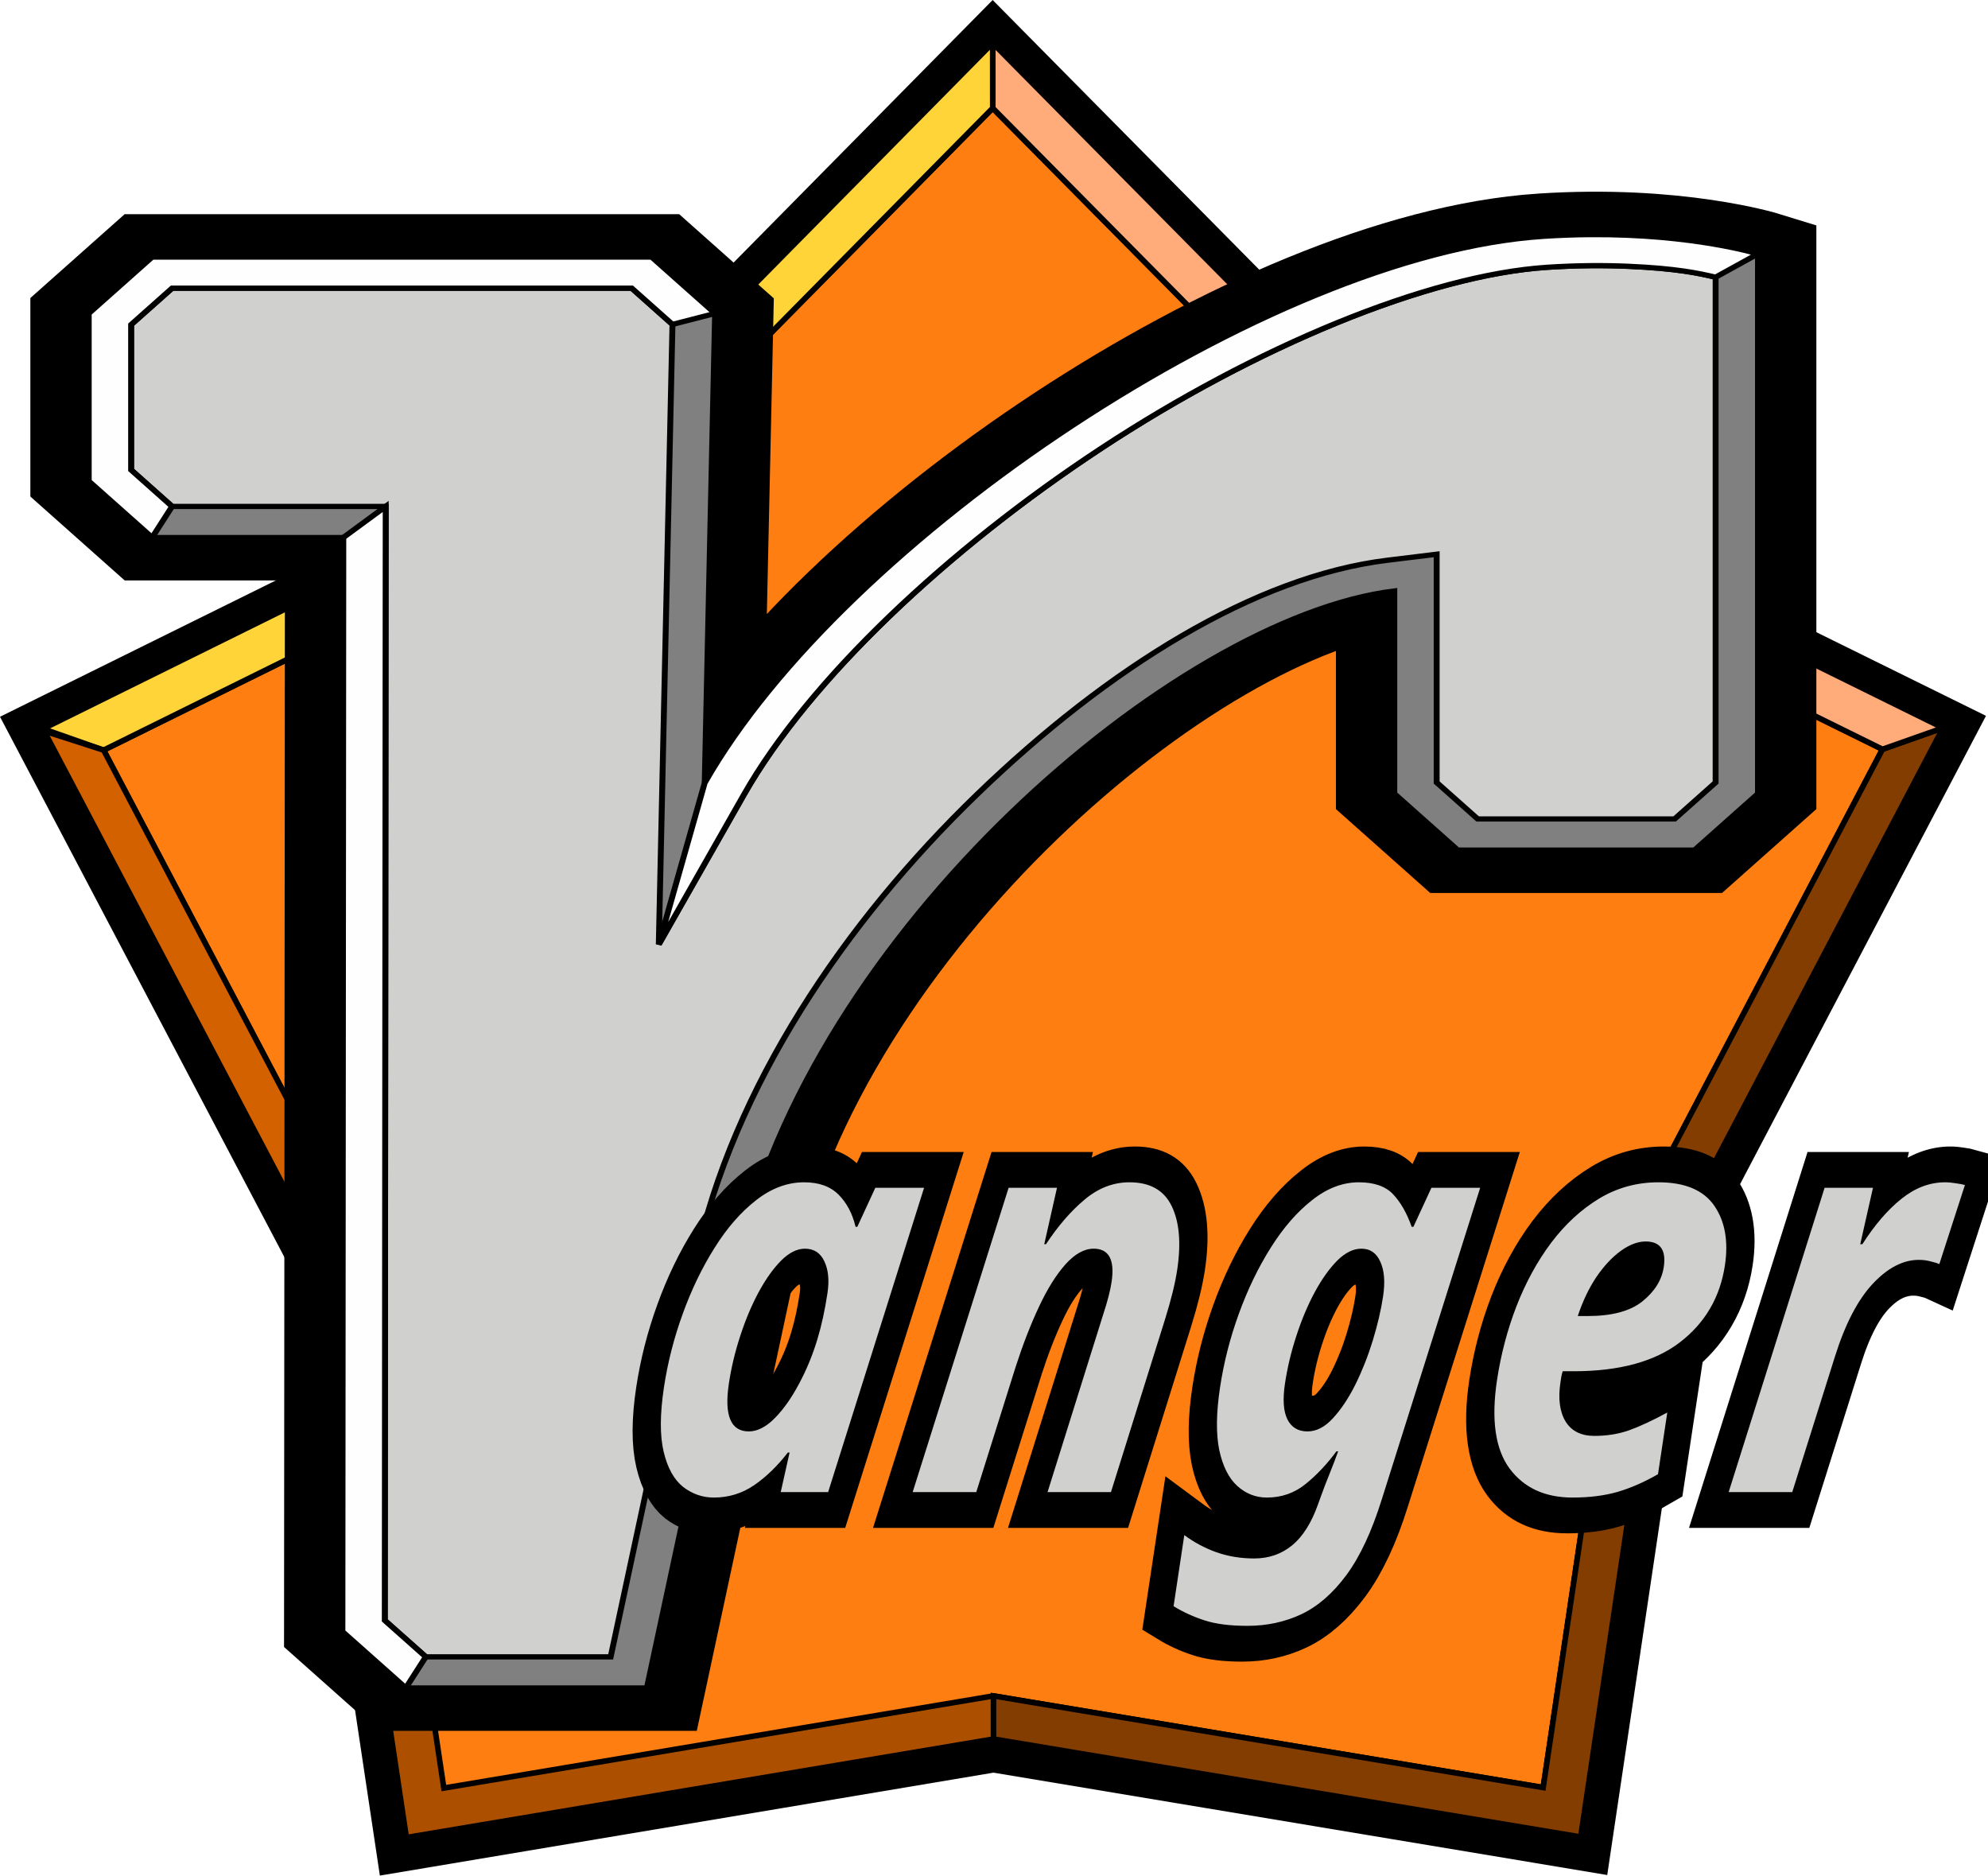
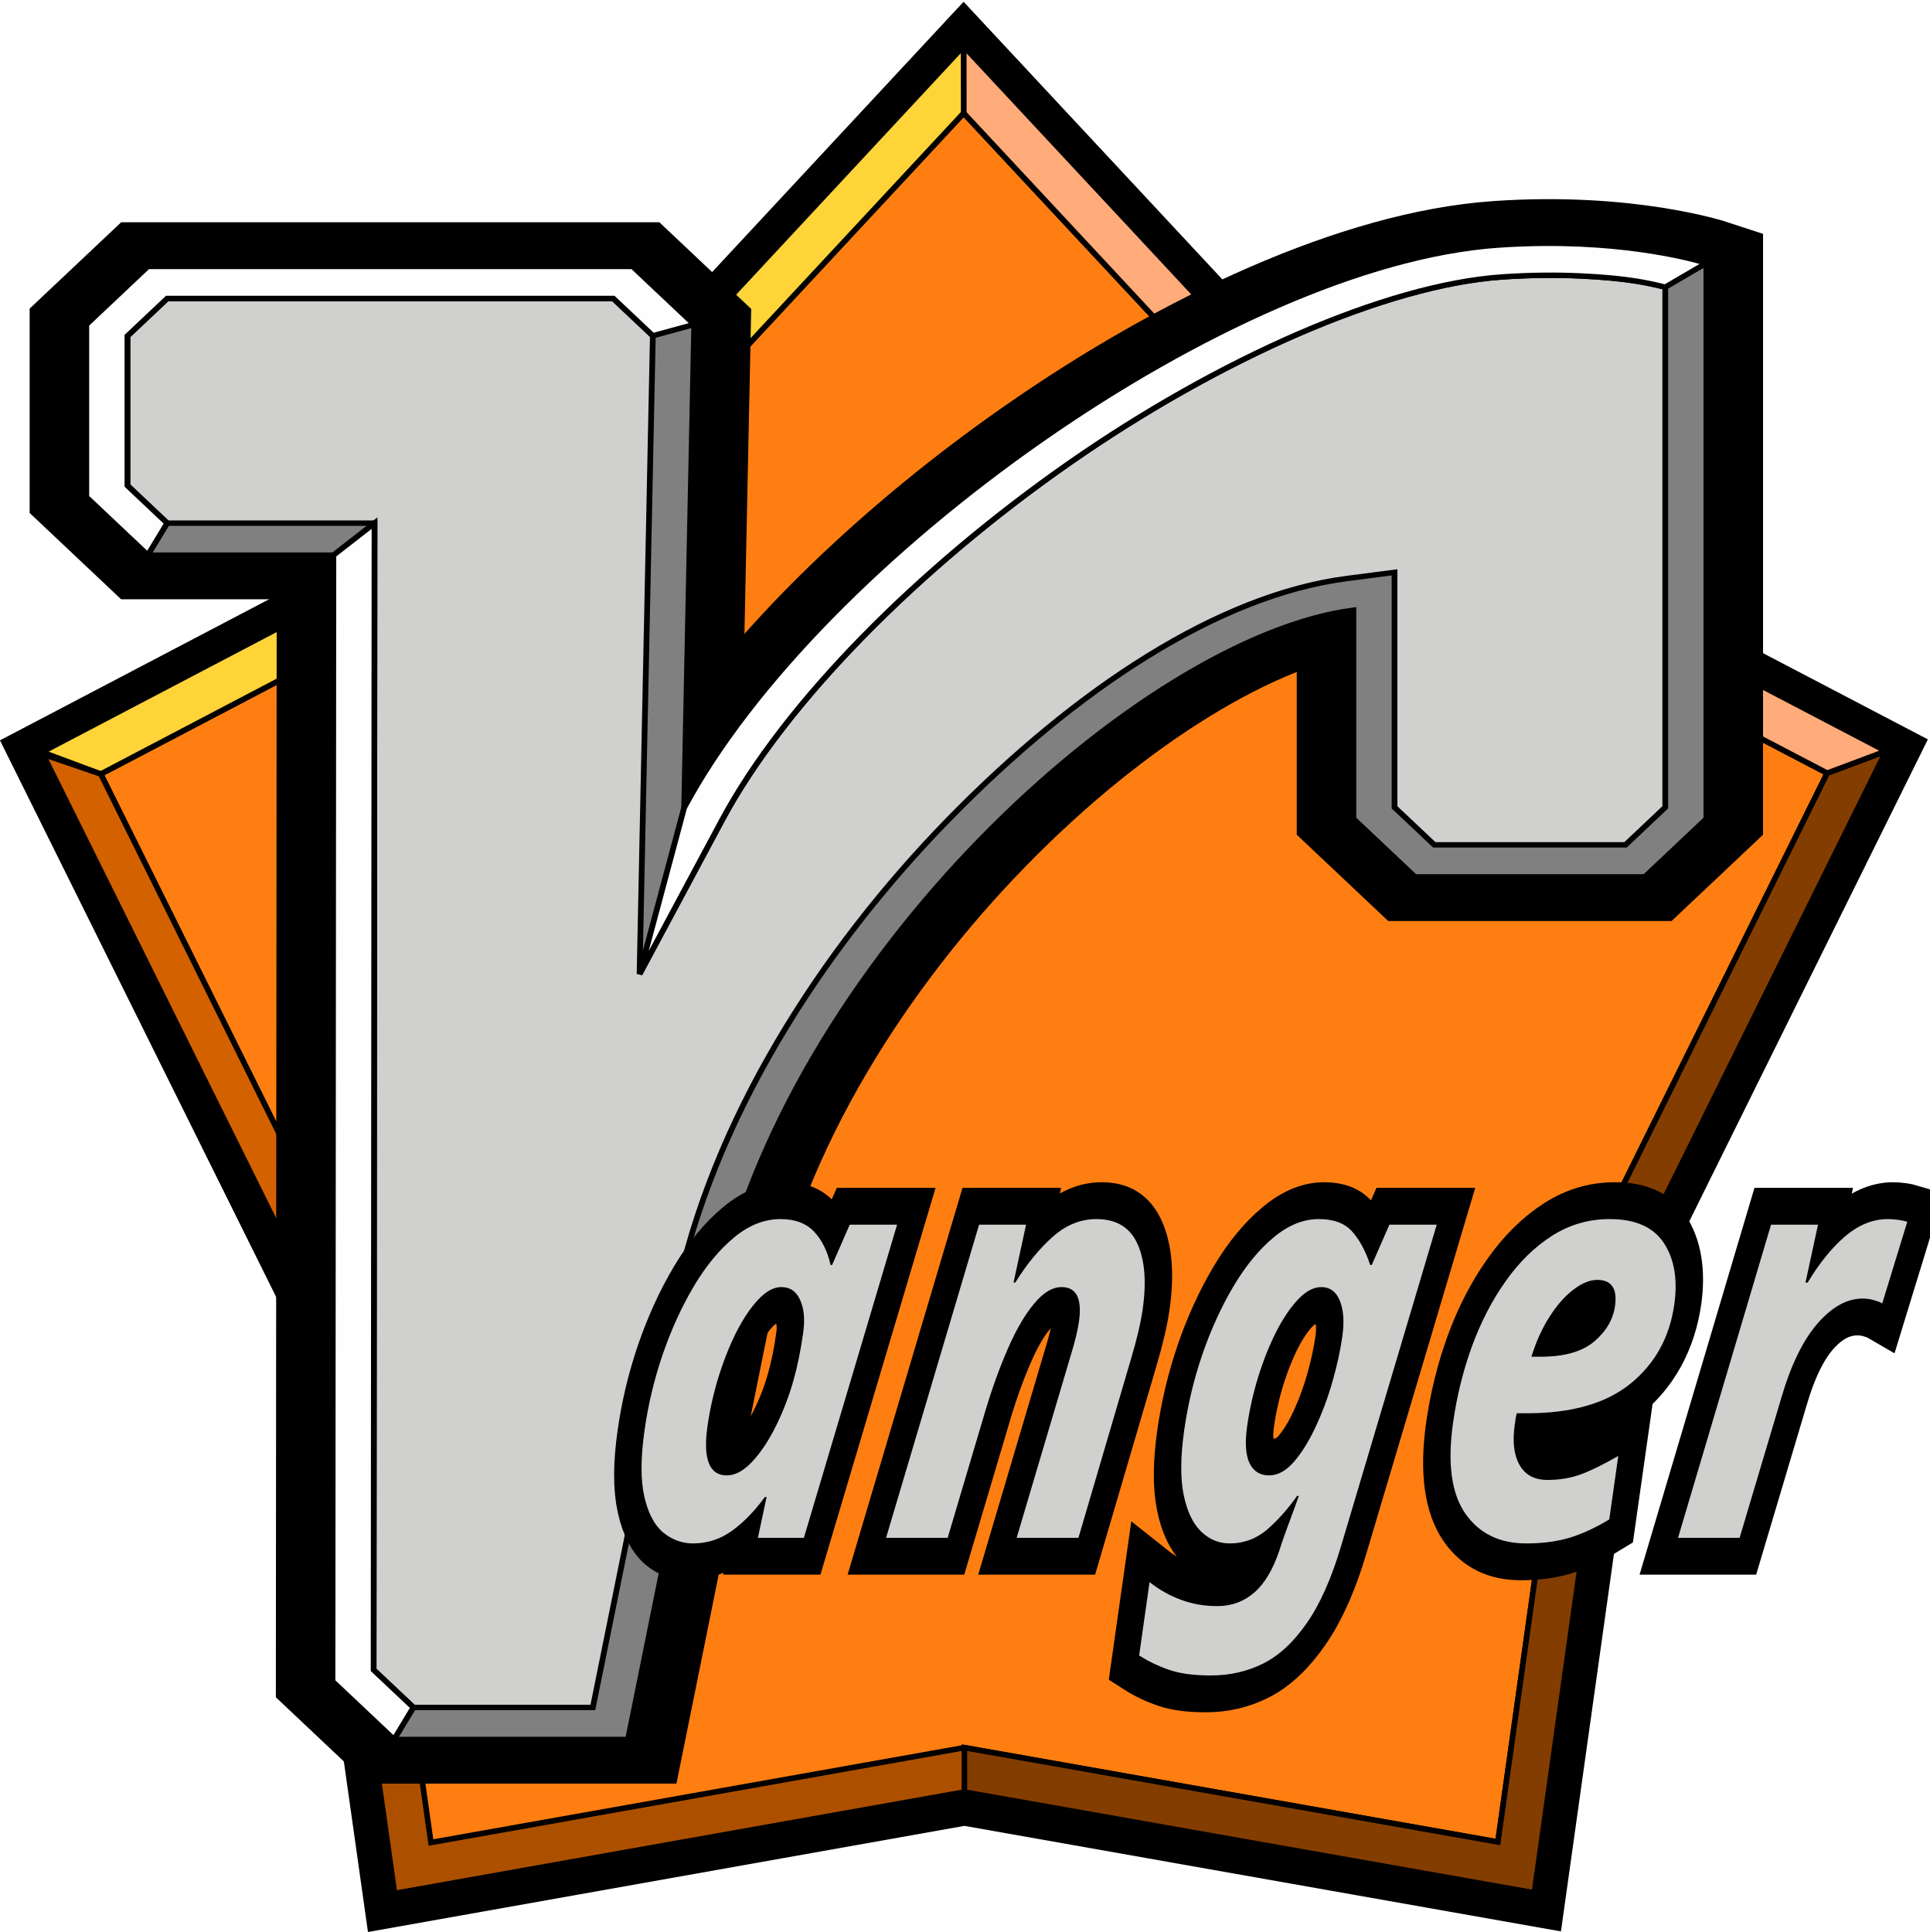
- <svg xmlns="http://www.w3.org/2000/svg" id="svg8" version="1.1" viewBox="0 0 141.921 133.889" height="506.037" width="536.396" enable-background="new">
+ <svg xmlns="http://www.w3.org/2000/svg" id="svg8" version="1.1" viewBox="0 0 132.22 132.412" height="500.455" width="499.73" style="enable-background:new">
  <defs id="defs2" />
-   <g id="layer1" transform="translate(-7.121799,-153.0353)" style="display:inline">
-     <path style="fill:#ff7e11;fill-opacity:1;stroke:#000000;stroke-width:2.115;stroke-miterlimit:4;stroke-dasharray:none;stroke-opacity:1;paint-order:stroke fill markers" d="M 74.083,64.167 54.44,60.867 34.8,64.185 31.867,44.484 22.642,26.83 40.474,17.953 54.413,3.725 68.365,17.94 l 17.84,8.86 -9.208,17.662 z" id="path10" transform="matrix(2.13405,0,0,2.118696,-38.13188,148.3444)" />
+   <g id="layer1" transform="translate(-7.195008,-154.5439)" style="display:inline">
+     <path style="fill:#ff7e11;fill-opacity:1;stroke:#000000;stroke-width:4.316;stroke-miterlimit:4;stroke-dasharray:none;stroke-opacity:1;paint-order:stroke fill markers" d="m 112.333,284.4 -39.053,-6.909 -39.047,6.949 -5.829,-41.256 -18.34,-36.968 35.45,-18.589 27.712,-29.796 27.739,29.768 35.467,18.553 -18.307,36.986 z" id="path10" />
  </g>
-   <g style="display:inline" transform="translate(-7.121799,-153.0353)" id="g1977">
-     <path style="color:#000000;font-style:normal;font-variant:normal;font-weight:normal;font-stretch:normal;font-size:medium;line-height:normal;font-family:sans-serif;font-variant-ligatures:normal;font-variant-position:normal;font-variant-caps:normal;font-variant-numeric:normal;font-variant-alternates:normal;font-feature-settings:normal;text-indent:0;text-align:start;text-decoration:none;text-decoration-line:none;text-decoration-style:solid;text-decoration-color:#000000;letter-spacing:normal;word-spacing:normal;text-transform:none;writing-mode:lr-tb;direction:ltr;text-orientation:mixed;dominant-baseline:auto;baseline-shift:baseline;text-anchor:start;white-space:normal;shape-padding:0;clip-rule:nonzero;display:inline;overflow:visible;visibility:visible;opacity:1;isolation:auto;mix-blend-mode:normal;color-interpolation:sRGB;color-interpolation-filters:linearRGB;solid-color:#000000;solid-opacity:1;vector-effect:none;fill:#ac5000;fill-opacity:1;fill-rule:nonzero;stroke:#000000;stroke-width:1.5;stroke-linecap:butt;stroke-linejoin:miter;stroke-miterlimit:4;stroke-dasharray:none;stroke-dashoffset:0;stroke-opacity:1;paint-order:normal;color-rendering:auto;image-rendering:auto;shape-rendering:auto;text-rendering:auto;enable-background:accumulate" d="M 267.838,11.609 155.41,125.549 11.59,196.631 85.994,337.996 109.645,495.76 268.059,469.188 426.496,495.609 449.994,337.822 524.264,196.389 380.375,125.441 Z m 0.012,17.566 L 373.209,135.746 507.916,202.154 438.381,334.561 416.373,482.281 268.055,457.555 119.754,482.422 97.604,334.734 27.959,202.389 162.602,135.84 Z" transform="matrix(0.2645833,0,0,0.2645833,7.121799,153.0353)" id="path1975" />
+   <g style="display:inline" transform="translate(-7.195008,-154.5439)" id="g1977">
+     <path style="color:#000000;font-style:normal;font-variant:normal;font-weight:normal;font-stretch:normal;font-size:medium;line-height:normal;font-family:sans-serif;font-variant-ligatures:normal;font-variant-position:normal;font-variant-caps:normal;font-variant-numeric:normal;font-variant-alternates:normal;font-feature-settings:normal;text-indent:0;text-align:start;text-decoration:none;text-decoration-line:none;text-decoration-style:solid;text-decoration-color:#000000;letter-spacing:normal;word-spacing:normal;text-transform:none;writing-mode:lr-tb;direction:ltr;text-orientation:mixed;dominant-baseline:auto;baseline-shift:baseline;text-anchor:start;white-space:normal;shape-padding:0;clip-rule:nonzero;display:inline;overflow:visible;visibility:visible;opacity:1;isolation:auto;mix-blend-mode:normal;color-interpolation:sRGB;color-interpolation-filters:linearRGB;solid-color:#000000;solid-opacity:1;vector-effect:none;fill:#ac5000;fill-opacity:1;fill-rule:nonzero;stroke:#000000;stroke-width:0.381;stroke-linecap:butt;stroke-linejoin:miter;stroke-miterlimit:4;stroke-dasharray:none;stroke-dashoffset:0;stroke-opacity:1;paint-order:normal;color-rendering:auto;image-rendering:auto;shape-rendering:auto;text-rendering:auto;enable-background:accumulate" d="m 73.226,157.703 -27.712,29.796 -35.45,18.588 18.34,36.968 5.83,41.256 39.047,-6.949 39.053,6.909 5.792,-41.262 18.306,-36.986 -35.467,-18.553 z m 0.003,4.594 25.97,27.869 33.204,17.366 -17.14,34.625 -5.425,38.63 -36.559,-6.466 -36.554,6.503 -5.46,-38.621 -17.166,-34.609 33.188,-17.403 z" id="path1975" />
  </g>
-   <g style="display:inline" transform="translate(-7.121799,-153.0353)" id="g1970">
-     <path style="color:#000000;font-style:normal;font-variant:normal;font-weight:normal;font-stretch:normal;font-size:medium;line-height:normal;font-family:sans-serif;font-variant-ligatures:normal;font-variant-position:normal;font-variant-caps:normal;font-variant-numeric:normal;font-variant-alternates:normal;font-feature-settings:normal;text-indent:0;text-align:start;text-decoration:none;text-decoration-line:none;text-decoration-style:solid;text-decoration-color:#000000;letter-spacing:normal;word-spacing:normal;text-transform:none;writing-mode:lr-tb;direction:ltr;text-orientation:mixed;dominant-baseline:auto;baseline-shift:baseline;text-anchor:start;white-space:normal;shape-padding:0;clip-rule:nonzero;display:inline;overflow:visible;visibility:visible;opacity:1;isolation:auto;mix-blend-mode:normal;color-interpolation:sRGB;color-interpolation-filters:linearRGB;solid-color:#000000;solid-opacity:1;vector-effect:none;fill:#843d00;fill-opacity:1;fill-rule:nonzero;stroke:#000000;stroke-width:1.5;stroke-linecap:butt;stroke-linejoin:miter;stroke-miterlimit:4;stroke-dasharray:none;stroke-dashoffset:0;stroke-opacity:1;paint-order:normal;color-rendering:auto;image-rendering:auto;shape-rendering:auto;text-rendering:auto;enable-background:accumulate" d="m 524.264,196.389 -16.348,5.766 -69.535,132.406 -22.008,147.721 -148.318,-24.727 0.004,11.633 158.438,26.422 23.498,-157.787 z" transform="matrix(0.2645833,0,0,0.2645833,7.121799,153.0353)" id="path1968" />
+   <g style="display:inline" transform="translate(-7.195008,-154.5439)" id="g1970">
+     <path style="color:#000000;font-style:normal;font-variant:normal;font-weight:normal;font-stretch:normal;font-size:medium;line-height:normal;font-family:sans-serif;font-variant-ligatures:normal;font-variant-position:normal;font-variant-caps:normal;font-variant-numeric:normal;font-variant-alternates:normal;font-feature-settings:normal;text-indent:0;text-align:start;text-decoration:none;text-decoration-line:none;text-decoration-style:solid;text-decoration-color:#000000;letter-spacing:normal;word-spacing:normal;text-transform:none;writing-mode:lr-tb;direction:ltr;text-orientation:mixed;dominant-baseline:auto;baseline-shift:baseline;text-anchor:start;white-space:normal;shape-padding:0;clip-rule:nonzero;display:inline;overflow:visible;visibility:visible;opacity:1;isolation:auto;mix-blend-mode:normal;color-interpolation:sRGB;color-interpolation-filters:linearRGB;solid-color:#000000;solid-opacity:1;vector-effect:none;fill:#843d00;fill-opacity:1;fill-rule:nonzero;stroke:#000000;stroke-width:0.381;stroke-linecap:butt;stroke-linejoin:miter;stroke-miterlimit:4;stroke-dasharray:none;stroke-dashoffset:0;stroke-opacity:1;paint-order:normal;color-rendering:auto;image-rendering:auto;shape-rendering:auto;text-rendering:auto;enable-background:accumulate" d="m 136.432,206.024 -4.029,1.508 -17.14,34.625 -5.425,38.63 -36.559,-6.466 9.43e-4,3.042 39.053,6.909 5.792,-41.262 z" id="path1968" />
  </g>
-   <g id="g1171" transform="translate(-7.121799,-153.0353)" style="display:inline">
-     <path style="color:#000000;font-style:normal;font-variant:normal;font-weight:normal;font-stretch:normal;font-size:medium;line-height:normal;font-family:sans-serif;font-variant-ligatures:normal;font-variant-position:normal;font-variant-caps:normal;font-variant-numeric:normal;font-variant-alternates:normal;font-feature-settings:normal;text-indent:0;text-align:start;text-decoration:none;text-decoration-line:none;text-decoration-style:solid;text-decoration-color:#000000;letter-spacing:normal;word-spacing:normal;text-transform:none;writing-mode:lr-tb;direction:ltr;text-orientation:mixed;dominant-baseline:auto;baseline-shift:baseline;text-anchor:start;white-space:normal;shape-padding:0;clip-rule:nonzero;display:inline;overflow:visible;visibility:visible;opacity:1;isolation:auto;mix-blend-mode:normal;color-interpolation:sRGB;color-interpolation-filters:linearRGB;solid-color:#000000;solid-opacity:1;vector-effect:none;fill:#ffab7a;fill-opacity:1;fill-rule:nonzero;stroke:#000000;stroke-width:1.5;stroke-linecap:butt;stroke-linejoin:miter;stroke-miterlimit:4;stroke-dasharray:none;stroke-dashoffset:0;stroke-opacity:1;paint-order:normal;color-rendering:auto;image-rendering:auto;shape-rendering:auto;text-rendering:auto;enable-background:accumulate" d="m 267.838,11.609 0.012,17.566 L 373.209,135.746 507.916,202.154 524.264,196.389 380.375,125.441 Z" transform="matrix(0.2645833,0,0,0.2645833,7.121799,153.0353)" id="path1169" />
+   <g id="g1171" transform="translate(-7.195008,-154.5439)" style="display:inline">
+     <path style="color:#000000;font-style:normal;font-variant:normal;font-weight:normal;font-stretch:normal;font-size:medium;line-height:normal;font-family:sans-serif;font-variant-ligatures:normal;font-variant-position:normal;font-variant-caps:normal;font-variant-numeric:normal;font-variant-alternates:normal;font-feature-settings:normal;text-indent:0;text-align:start;text-decoration:none;text-decoration-line:none;text-decoration-style:solid;text-decoration-color:#000000;letter-spacing:normal;word-spacing:normal;text-transform:none;writing-mode:lr-tb;direction:ltr;text-orientation:mixed;dominant-baseline:auto;baseline-shift:baseline;text-anchor:start;white-space:normal;shape-padding:0;clip-rule:nonzero;display:inline;overflow:visible;visibility:visible;opacity:1;isolation:auto;mix-blend-mode:normal;color-interpolation:sRGB;color-interpolation-filters:linearRGB;solid-color:#000000;solid-opacity:1;vector-effect:none;fill:#ffab7a;fill-opacity:1;fill-rule:nonzero;stroke:#000000;stroke-width:0.381;stroke-linecap:butt;stroke-linejoin:miter;stroke-miterlimit:4;stroke-dasharray:none;stroke-dashoffset:0;stroke-opacity:1;paint-order:normal;color-rendering:auto;image-rendering:auto;shape-rendering:auto;text-rendering:auto;enable-background:accumulate" d="m 73.226,157.703 0.003,4.594 25.97,27.869 33.204,17.366 4.029,-1.508 -35.467,-18.553 z" id="path1169" />
  </g>
-   <g style="display:inline" transform="translate(-7.121799,-153.0353)" id="g1184">
-     <path style="color:#000000;font-style:normal;font-variant:normal;font-weight:normal;font-stretch:normal;font-size:medium;line-height:normal;font-family:sans-serif;font-variant-ligatures:normal;font-variant-position:normal;font-variant-caps:normal;font-variant-numeric:normal;font-variant-alternates:normal;font-feature-settings:normal;text-indent:0;text-align:start;text-decoration:none;text-decoration-line:none;text-decoration-style:solid;text-decoration-color:#000000;letter-spacing:normal;word-spacing:normal;text-transform:none;writing-mode:lr-tb;direction:ltr;text-orientation:mixed;dominant-baseline:auto;baseline-shift:baseline;text-anchor:start;white-space:normal;shape-padding:0;clip-rule:nonzero;display:inline;overflow:visible;visibility:visible;opacity:1;isolation:auto;mix-blend-mode:normal;color-interpolation:sRGB;color-interpolation-filters:linearRGB;solid-color:#000000;solid-opacity:1;vector-effect:none;fill:#ffd439;fill-opacity:1;fill-rule:nonzero;stroke:#000000;stroke-width:1.5;stroke-linecap:butt;stroke-linejoin:miter;stroke-miterlimit:4;stroke-dasharray:none;stroke-dashoffset:0;stroke-opacity:1;paint-order:normal;color-rendering:auto;image-rendering:auto;shape-rendering:auto;text-rendering:auto;enable-background:accumulate" d="M 267.838,11.609 155.41,125.549 11.59,196.631 27.959,202.389 162.602,135.84 267.85,29.176 Z" transform="matrix(0.2645833,0,0,0.2645833,7.121799,153.0353)" id="path1182" />
+   <g style="display:inline" transform="translate(-7.195008,-154.5439)" id="g1184">
+     <path style="color:#000000;font-style:normal;font-variant:normal;font-weight:normal;font-stretch:normal;font-size:medium;line-height:normal;font-family:sans-serif;font-variant-ligatures:normal;font-variant-position:normal;font-variant-caps:normal;font-variant-numeric:normal;font-variant-alternates:normal;font-feature-settings:normal;text-indent:0;text-align:start;text-decoration:none;text-decoration-line:none;text-decoration-style:solid;text-decoration-color:#000000;letter-spacing:normal;word-spacing:normal;text-transform:none;writing-mode:lr-tb;direction:ltr;text-orientation:mixed;dominant-baseline:auto;baseline-shift:baseline;text-anchor:start;white-space:normal;shape-padding:0;clip-rule:nonzero;display:inline;overflow:visible;visibility:visible;opacity:1;isolation:auto;mix-blend-mode:normal;color-interpolation:sRGB;color-interpolation-filters:linearRGB;solid-color:#000000;solid-opacity:1;vector-effect:none;fill:#ffd439;fill-opacity:1;fill-rule:nonzero;stroke:#000000;stroke-width:0.381;stroke-linecap:butt;stroke-linejoin:miter;stroke-miterlimit:4;stroke-dasharray:none;stroke-dashoffset:0;stroke-opacity:1;paint-order:normal;color-rendering:auto;image-rendering:auto;shape-rendering:auto;text-rendering:auto;enable-background:accumulate" d="m 73.226,157.703 -27.712,29.796 -35.45,18.588 4.035,1.506 33.188,-17.403 25.942,-27.893 z" id="path1182" />
  </g>
-   <g id="g1194" style="display:inline" transform="translate(-7.121799,-153.0353)">
-     <path style="color:#000000;font-style:normal;font-variant:normal;font-weight:normal;font-stretch:normal;font-size:medium;line-height:normal;font-family:sans-serif;font-variant-ligatures:normal;font-variant-position:normal;font-variant-caps:normal;font-variant-numeric:normal;font-variant-alternates:normal;font-feature-settings:normal;text-indent:0;text-align:start;text-decoration:none;text-decoration-line:none;text-decoration-style:solid;text-decoration-color:#000000;letter-spacing:normal;word-spacing:normal;text-transform:none;writing-mode:lr-tb;direction:ltr;text-orientation:mixed;dominant-baseline:auto;baseline-shift:baseline;text-anchor:start;white-space:normal;shape-padding:0;clip-rule:nonzero;display:inline;overflow:visible;visibility:visible;opacity:1;isolation:auto;mix-blend-mode:normal;color-interpolation:sRGB;color-interpolation-filters:linearRGB;solid-color:#000000;solid-opacity:1;vector-effect:none;fill:#d46100;fill-opacity:1;fill-rule:nonzero;stroke:#000000;stroke-width:1.5;stroke-linecap:butt;stroke-linejoin:miter;stroke-miterlimit:4;stroke-dasharray:none;stroke-dashoffset:0;stroke-opacity:1;paint-order:normal;color-rendering:auto;image-rendering:auto;shape-rendering:auto;text-rendering:auto;enable-background:accumulate" d="M 11.898,197.219 85.994,337.996 97.604,334.734 27.959,202.389 Z" transform="matrix(0.2645833,0,0,0.2645833,7.121799,153.0353)" id="path1192" />
+   <g id="g1194" style="display:inline" transform="translate(-7.195008,-154.5439)">
+     <path style="color:#000000;font-style:normal;font-variant:normal;font-weight:normal;font-stretch:normal;font-size:medium;line-height:normal;font-family:sans-serif;font-variant-ligatures:normal;font-variant-position:normal;font-variant-caps:normal;font-variant-numeric:normal;font-variant-alternates:normal;font-feature-settings:normal;text-indent:0;text-align:start;text-decoration:none;text-decoration-line:none;text-decoration-style:solid;text-decoration-color:#000000;letter-spacing:normal;word-spacing:normal;text-transform:none;writing-mode:lr-tb;direction:ltr;text-orientation:mixed;dominant-baseline:auto;baseline-shift:baseline;text-anchor:start;white-space:normal;shape-padding:0;clip-rule:nonzero;display:inline;overflow:visible;visibility:visible;opacity:1;isolation:auto;mix-blend-mode:normal;color-interpolation:sRGB;color-interpolation-filters:linearRGB;solid-color:#000000;solid-opacity:1;vector-effect:none;fill:#d46100;fill-opacity:1;fill-rule:nonzero;stroke:#000000;stroke-width:0.381;stroke-linecap:butt;stroke-linejoin:miter;stroke-miterlimit:4;stroke-dasharray:none;stroke-dashoffset:0;stroke-opacity:1;paint-order:normal;color-rendering:auto;image-rendering:auto;shape-rendering:auto;text-rendering:auto;enable-background:accumulate" d="m 10.14,206.241 18.264,36.814 2.862,-0.853 -17.166,-34.609 z" id="path1192" />
  </g>
-   <g style="display:inline" transform="translate(0.9215377,1.132173)" id="g5201">
-     <g aria-label="r" transform="matrix(1.344704,0,0,0.9876748,-15.1441,-12.01164)" style="font-style:normal;font-variant:normal;font-weight:normal;font-stretch:normal;font-size:90.5px;line-height:1.25;font-family:'Fira Code';-inkscape-font-specification:'Fira Code';font-variant-ligatures:normal;font-variant-caps:normal;font-variant-numeric:normal;font-feature-settings:normal;text-align:start;letter-spacing:0px;word-spacing:0px;writing-mode:lr-tb;text-anchor:start;display:inline;fill:#d0d0cf;fill-opacity:1;stroke:#000000;stroke-width:6.199;stroke-miterlimit:4;stroke-dasharray:none;stroke-opacity:1;paint-order:stroke fill markers" id="text5187">
+   <g style="display:inline" transform="translate(0.8483294,-0.3764042)" id="g5201">
+     <g aria-label="r" transform="matrix(1.252732,0,0,0.9761869,-14.08552,-10.25301)" style="font-style:normal;font-variant:normal;font-weight:normal;font-stretch:normal;font-size:90.5px;line-height:1.25;font-family:'Fira Code';-inkscape-font-specification:'Fira Code';font-variant-ligatures:normal;font-variant-caps:normal;font-variant-numeric:normal;font-feature-settings:normal;text-align:start;letter-spacing:0px;word-spacing:0px;writing-mode:lr-tb;text-anchor:start;display:inline;fill:#d0d0cf;fill-opacity:1;stroke:#000000;stroke-width:6.199;stroke-miterlimit:4;stroke-dasharray:none;stroke-opacity:1;paint-order:stroke fill markers" id="text5187">
      <path d="M 92.514,28.094 C 77.942,29.393 55.326,50.026 47.99,67.595 L 48.54,33.67 45.174,29.594 H 18.654 l -3.366,4.076 v 12.119 l 3.366,4.076 h 10.149 l -0.047,79.073 3.366,4.076 h 12.797 l 4.809,-30.544 C 53.522,78.367 73.015,55.658 84.599,53.727 v 14.651 l 3.366,4.076 h 12.575 l 3.366,-4.076 V 29.362 c 0,0 -4.459,-1.886 -11.391,-1.268 z" style="font-style:normal;font-variant:normal;font-weight:bold;font-stretch:normal;font-size:193.067px;font-family:'Fira Code';-inkscape-font-specification:'Fira Code Bold';fill:#d0d0cf;fill-opacity:1;stroke:#000000;stroke-width:6.199;stroke-linecap:square;stroke-miterlimit:4;stroke-dasharray:none;stroke-opacity:1;paint-order:stroke fill markers" id="path5211" />
    </g>
  </g>
-   <g id="g1852" transform="translate(0.9215377,1.132173)" style="display:inline">
-     <g id="g1850" style="font-style:normal;font-variant:normal;font-weight:normal;font-stretch:normal;font-size:90.5px;line-height:1.25;font-family:'Fira Code';-inkscape-font-specification:'Fira Code';font-variant-ligatures:normal;font-variant-caps:normal;font-variant-numeric:normal;font-feature-settings:normal;text-align:start;letter-spacing:0px;word-spacing:0px;writing-mode:lr-tb;text-anchor:start;display:inline;fill:#d0d0cf;fill-opacity:1;stroke:#000000;stroke-width:0.23;stroke-miterlimit:4;stroke-dasharray:none;stroke-opacity:1;paint-order:stroke fill markers" transform="matrix(1.344704,0,0,0.9876748,-15.1441,-12.01164)" aria-label="r">
+   <g id="g1852" transform="translate(0.8483294,-0.3764042)" style="display:inline">
+     <g id="g1850" style="font-style:normal;font-variant:normal;font-weight:normal;font-stretch:normal;font-size:90.5px;line-height:1.25;font-family:'Fira Code';-inkscape-font-specification:'Fira Code';font-variant-ligatures:normal;font-variant-caps:normal;font-variant-numeric:normal;font-feature-settings:normal;text-align:start;letter-spacing:0px;word-spacing:0px;writing-mode:lr-tb;text-anchor:start;display:inline;fill:#d0d0cf;fill-opacity:1;stroke:#000000;stroke-width:0.23;stroke-miterlimit:4;stroke-dasharray:none;stroke-opacity:1;paint-order:stroke fill markers" transform="matrix(1.252732,0,0,0.9761869,-14.08552,-10.25301)" aria-label="r">
      <path style="color:#000000;font-style:normal;font-variant:normal;font-weight:bold;font-stretch:normal;font-size:193.067px;line-height:1.25;font-family:'Fira Code';-inkscape-font-specification:'Fira Code Bold';font-variant-ligatures:normal;font-variant-position:normal;font-variant-caps:normal;font-variant-numeric:normal;font-variant-alternates:normal;font-feature-settings:normal;text-indent:0;text-align:start;text-decoration:none;text-decoration-line:none;text-decoration-style:solid;text-decoration-color:#000000;letter-spacing:0px;word-spacing:0px;text-transform:none;writing-mode:lr-tb;direction:ltr;text-orientation:mixed;dominant-baseline:auto;baseline-shift:baseline;text-anchor:start;white-space:normal;shape-padding:0;clip-rule:nonzero;display:inline;overflow:visible;visibility:visible;opacity:1;isolation:auto;mix-blend-mode:normal;color-interpolation:sRGB;color-interpolation-filters:linearRGB;solid-color:#000000;solid-opacity:1;vector-effect:none;fill:#808080;fill-opacity:1;fill-rule:nonzero;stroke:#000000;stroke-width:1.302;stroke-linecap:square;stroke-linejoin:miter;stroke-miterlimit:4;stroke-dasharray:none;stroke-dashoffset:0;stroke-opacity:1;paint-order:normal;color-rendering:auto;image-rendering:auto;shape-rendering:auto;text-rendering:auto;enable-background:accumulate" d="m 398.586,102.346 c -3.266,0.026 -6.711,0.157 -10.314,0.422 -60.609,4.461 -154.675,75.323 -185.189,135.664 l 2.291,-116.514 -14,-14 H 81.068 l -14,14 v 41.625 l 14,14 H 123.279 l -0.197,271.576 14,14 h 53.229 l 20,-104.902 c 15.784,-82.788 96.859,-160.781 145.039,-167.412 v 50.318 l 14,14 h 52.301 l 14,-14 v -134 c 0,0 -14.2,-4.959 -37.064,-4.777 z m 0.059,7.711 c 3.005,-0.031 5.831,0.031 8.471,0.162 10.55,0.523 15.321,1.687 19.18,2.703 v 125.426 l -9.049,9.049 h -43.494 l -9.049,-9.049 v -56.662 l -10.895,1.496 c -29.117,4.007 -61.479,26.52 -90.568,58.092 -29.09,31.572 -53.965,72.705 -62.17,115.738 l -18.756,98.381 H 141.492 l -9.057,-9.051 0.203,-276.521 H 85.473 l -9.049,-9.057 v -36.068 l 9.049,-9.049 H 186.969 l 8.992,8.994 -3.021,153.895 18.773,-37.127 c 14.442,-28.558 44.886,-60.84 78.92,-86.01 34.034,-25.17 72.105,-42.997 98.473,-44.938 3.35,-0.247 6.534,-0.373 9.539,-0.404 z" transform="matrix(0.240429,0,0,0.2911644,-0.8374085,-1.828244)" id="path1848" />
    </g>
-     <g aria-label="r" transform="matrix(1.344704,0,0,0.9876748,-15.1441,-12.01164)" style="font-style:normal;font-variant:normal;font-weight:normal;font-stretch:normal;font-size:90.5px;line-height:1.25;font-family:'Fira Code';-inkscape-font-specification:'Fira Code';font-variant-ligatures:normal;font-variant-caps:normal;font-variant-numeric:normal;font-feature-settings:normal;text-align:start;letter-spacing:0px;word-spacing:0px;writing-mode:lr-tb;text-anchor:start;display:inline;fill:#d0d0cf;fill-opacity:1;stroke:#000000;stroke-width:0.23;stroke-miterlimit:4;stroke-dasharray:none;stroke-opacity:1;paint-order:stroke fill markers" id="text5187-4" />
+     <g aria-label="r" transform="matrix(1.252732,0,0,0.9761869,-14.08552,-10.25301)" style="font-style:normal;font-variant:normal;font-weight:normal;font-stretch:normal;font-size:90.5px;line-height:1.25;font-family:'Fira Code';-inkscape-font-specification:'Fira Code';font-variant-ligatures:normal;font-variant-caps:normal;font-variant-numeric:normal;font-feature-settings:normal;text-align:start;letter-spacing:0px;word-spacing:0px;writing-mode:lr-tb;text-anchor:start;display:inline;fill:#d0d0cf;fill-opacity:1;stroke:#000000;stroke-width:0.23;stroke-miterlimit:4;stroke-dasharray:none;stroke-opacity:1;paint-order:stroke fill markers" id="text5187-4" />
  </g>
-   <g style="display:inline" transform="translate(0.9215377,1.132173)" id="g1881">
-     <g aria-label="r" transform="matrix(1.344704,0,0,0.9876748,-15.1441,-12.01164)" style="font-style:normal;font-variant:normal;font-weight:normal;font-stretch:normal;font-size:90.5px;line-height:1.25;font-family:'Fira Code';-inkscape-font-specification:'Fira Code';font-variant-ligatures:normal;font-variant-caps:normal;font-variant-numeric:normal;font-feature-settings:normal;text-align:start;letter-spacing:0px;word-spacing:0px;writing-mode:lr-tb;text-anchor:start;display:inline;fill:#fefefe;fill-opacity:1;stroke:#000000;stroke-width:0.23;stroke-miterlimit:4;stroke-dasharray:none;stroke-opacity:1;paint-order:stroke fill markers" id="g1877" />
-     <g id="g1879" style="font-style:normal;font-variant:normal;font-weight:normal;font-stretch:normal;font-size:90.5px;line-height:1.25;font-family:'Fira Code';-inkscape-font-specification:'Fira Code';font-variant-ligatures:normal;font-variant-caps:normal;font-variant-numeric:normal;font-feature-settings:normal;text-align:start;letter-spacing:0px;word-spacing:0px;writing-mode:lr-tb;text-anchor:start;display:inline;fill:#fefefe;fill-opacity:1;stroke:#000000;stroke-width:0.23;stroke-miterlimit:4;stroke-dasharray:none;stroke-opacity:1;paint-order:stroke fill markers" transform="matrix(1.344704,0,0,0.9876748,-15.1441,-12.01164)" aria-label="r" />
-     <g aria-label="r" transform="matrix(1.344704,0,0,0.9876748,-15.1441,-12.01164)" style="font-style:normal;font-variant:normal;font-weight:normal;font-stretch:normal;font-size:90.5px;line-height:1.25;font-family:'Fira Code';-inkscape-font-specification:'Fira Code';font-variant-ligatures:normal;font-variant-caps:normal;font-variant-numeric:normal;font-feature-settings:normal;text-align:start;letter-spacing:0px;word-spacing:0px;writing-mode:lr-tb;text-anchor:start;display:inline;fill:#fefefe;fill-opacity:1;stroke:#000000;stroke-width:0.23;stroke-miterlimit:4;stroke-dasharray:none;stroke-opacity:1;paint-order:stroke fill markers" id="g1891-6">
+   <g style="display:inline" transform="translate(0.8483294,-0.3764042)" id="g1881">
+     <g aria-label="r" transform="matrix(1.252732,0,0,0.9761869,-14.08552,-10.25301)" style="font-style:normal;font-variant:normal;font-weight:normal;font-stretch:normal;font-size:90.5px;line-height:1.25;font-family:'Fira Code';-inkscape-font-specification:'Fira Code';font-variant-ligatures:normal;font-variant-caps:normal;font-variant-numeric:normal;font-feature-settings:normal;text-align:start;letter-spacing:0px;word-spacing:0px;writing-mode:lr-tb;text-anchor:start;display:inline;fill:#fefefe;fill-opacity:1;stroke:#000000;stroke-width:0.23;stroke-miterlimit:4;stroke-dasharray:none;stroke-opacity:1;paint-order:stroke fill markers" id="g1877" />
+     <g id="g1879" style="font-style:normal;font-variant:normal;font-weight:normal;font-stretch:normal;font-size:90.5px;line-height:1.25;font-family:'Fira Code';-inkscape-font-specification:'Fira Code';font-variant-ligatures:normal;font-variant-caps:normal;font-variant-numeric:normal;font-feature-settings:normal;text-align:start;letter-spacing:0px;word-spacing:0px;writing-mode:lr-tb;text-anchor:start;display:inline;fill:#fefefe;fill-opacity:1;stroke:#000000;stroke-width:0.23;stroke-miterlimit:4;stroke-dasharray:none;stroke-opacity:1;paint-order:stroke fill markers" transform="matrix(1.252732,0,0,0.9761869,-14.08552,-10.25301)" aria-label="r" />
+     <g aria-label="r" transform="matrix(1.252732,0,0,0.9761869,-14.08552,-10.25301)" style="font-style:normal;font-variant:normal;font-weight:normal;font-stretch:normal;font-size:90.5px;line-height:1.25;font-family:'Fira Code';-inkscape-font-specification:'Fira Code';font-variant-ligatures:normal;font-variant-caps:normal;font-variant-numeric:normal;font-feature-settings:normal;text-align:start;letter-spacing:0px;word-spacing:0px;writing-mode:lr-tb;text-anchor:start;display:inline;fill:#fefefe;fill-opacity:1;stroke:#000000;stroke-width:0.23;stroke-miterlimit:4;stroke-dasharray:none;stroke-opacity:1;paint-order:stroke fill markers" id="g1891-6">
      <path id="path1889-6" transform="matrix(0.240429,0,0,0.2911644,-0.8374085,-1.828244)" style="color:#000000;font-style:normal;font-variant:normal;font-weight:bold;font-stretch:normal;font-size:193.067px;line-height:1.25;font-family:'Fira Code';-inkscape-font-specification:'Fira Code Bold';font-variant-ligatures:normal;font-variant-position:normal;font-variant-caps:normal;font-variant-numeric:normal;font-variant-alternates:normal;font-feature-settings:normal;text-indent:0;text-align:start;text-decoration:none;text-decoration-line:none;text-decoration-style:solid;text-decoration-color:#000000;letter-spacing:0px;word-spacing:0px;text-transform:none;writing-mode:lr-tb;direction:ltr;text-orientation:mixed;dominant-baseline:auto;baseline-shift:baseline;text-anchor:start;white-space:normal;shape-padding:0;clip-rule:nonzero;display:inline;overflow:visible;visibility:visible;opacity:1;isolation:auto;mix-blend-mode:normal;color-interpolation:sRGB;color-interpolation-filters:linearRGB;solid-color:#000000;solid-opacity:1;vector-effect:none;fill:#fefefe;fill-opacity:1;fill-rule:nonzero;stroke:#000000;stroke-width:1.302;stroke-linecap:square;stroke-linejoin:miter;stroke-miterlimit:4;stroke-dasharray:none;stroke-dashoffset:0;stroke-opacity:1;paint-order:normal;color-rendering:auto;image-rendering:auto;shape-rendering:auto;text-rendering:auto;enable-background:accumulate" d="m 398.586,102.346 c -3.266,0.026 -6.711,0.157 -10.314,0.422 -60.609,4.461 -154.675,75.323 -185.189,135.664 l -10.143,40.104 18.773,-37.127 c 14.442,-28.558 44.886,-60.84 78.92,-86.01 34.034,-25.17 72.105,-42.997 98.473,-44.938 3.35,-0.247 6.534,-0.373 9.539,-0.404 3.005,-0.031 5.831,0.031 8.471,0.162 10.55,0.523 15.321,1.687 19.18,2.703 l 9.355,-5.799 c 0,0 -14.2,-4.959 -37.064,-4.777 z m -317.518,5.572 -14,14 v 41.625 l 14,14 4.404,-7.723 -9.049,-9.057 v -36.068 l 9.049,-9.049 H 186.969 l 8.992,8.994 9.412,-2.723 -14,-14 z m 51.57,61.902 -9.359,7.723 -0.197,271.576 14,14 4.41,-7.727 -9.057,-9.051 z" />
    </g>
-     <g id="g1893-3" style="font-style:normal;font-variant:normal;font-weight:normal;font-stretch:normal;font-size:90.5px;line-height:1.25;font-family:'Fira Code';-inkscape-font-specification:'Fira Code';font-variant-ligatures:normal;font-variant-caps:normal;font-variant-numeric:normal;font-feature-settings:normal;text-align:start;letter-spacing:0px;word-spacing:0px;writing-mode:lr-tb;text-anchor:start;display:inline;fill:#fefefe;fill-opacity:1;stroke:#000000;stroke-width:0.23;stroke-miterlimit:4;stroke-dasharray:none;stroke-opacity:1;paint-order:stroke fill markers" transform="matrix(1.344704,0,0,0.9876748,-15.1441,-12.01164)" aria-label="r" />
+     <g id="g1893-3" style="font-style:normal;font-variant:normal;font-weight:normal;font-stretch:normal;font-size:90.5px;line-height:1.25;font-family:'Fira Code';-inkscape-font-specification:'Fira Code';font-variant-ligatures:normal;font-variant-caps:normal;font-variant-numeric:normal;font-feature-settings:normal;text-align:start;letter-spacing:0px;word-spacing:0px;writing-mode:lr-tb;text-anchor:start;display:inline;fill:#fefefe;fill-opacity:1;stroke:#000000;stroke-width:0.23;stroke-miterlimit:4;stroke-dasharray:none;stroke-opacity:1;paint-order:stroke fill markers" transform="matrix(1.252732,0,0,0.9761869,-14.08552,-10.25301)" aria-label="r" />
  </g>
-   <g id="layer3" transform="translate(0.9215377,1.132173)" style="display:inline">
-     <text xml:space="preserve" style="font-style:normal;font-weight:normal;font-size:15.697px;line-height:1.25;font-family:sans-serif;letter-spacing:0px;word-spacing:0px;writing-mode:lr-tb;display:inline;fill:#d0d0cf;fill-opacity:1;stroke:#000000;stroke-width:4.498;stroke-miterlimit:4;stroke-dasharray:none" x="67.999" y="92.773" id="text756" transform="matrix(0.8803756,0,-0.1711417,1.135879,0,0)">
-       <tspan id="tspan754" x="67.999" y="92.773" style="font-style:italic;font-variant:normal;font-weight:bold;font-stretch:normal;font-size:35.012px;font-family:quantico;-inkscape-font-specification:'quantico Bold Italic';letter-spacing:1.574px;writing-mode:lr-tb;fill:#d0d0cf;fill-opacity:1;stroke:#000000;stroke-width:4.498;stroke-miterlimit:4;stroke-dasharray:none;paint-order:stroke fill markers" rotate="0 0 0 0 0 0">anger</tspan>
+   <g id="layer3" transform="translate(0.8483294,-0.3764042)" style="display:inline">
+     <text xml:space="preserve" style="font-style:normal;font-weight:normal;font-size:15.063px;line-height:1.25;font-family:sans-serif;letter-spacing:0px;word-spacing:0px;writing-mode:lr-tb;display:inline;fill:#d0d0cf;fill-opacity:1;stroke:#000000;stroke-width:4.316;stroke-miterlimit:4;stroke-dasharray:none" x="65.545" y="90.406" id="text756" transform="matrix(0.8547206,0,-0.1661545,1.169973,0,0)">
+       <tspan id="tspan754" x="65.545" y="90.406" style="font-style:italic;font-variant:normal;font-weight:bold;font-stretch:normal;font-size:33.597px;font-family:quantico;-inkscape-font-specification:'quantico Bold Italic';letter-spacing:1.51px;writing-mode:lr-tb;fill:#d0d0cf;fill-opacity:1;stroke:#000000;stroke-width:4.316;stroke-miterlimit:4;stroke-dasharray:none;paint-order:stroke fill markers" rotate="0 0 0 0 0 0">anger</tspan>
    </text>
  </g>
</svg>
